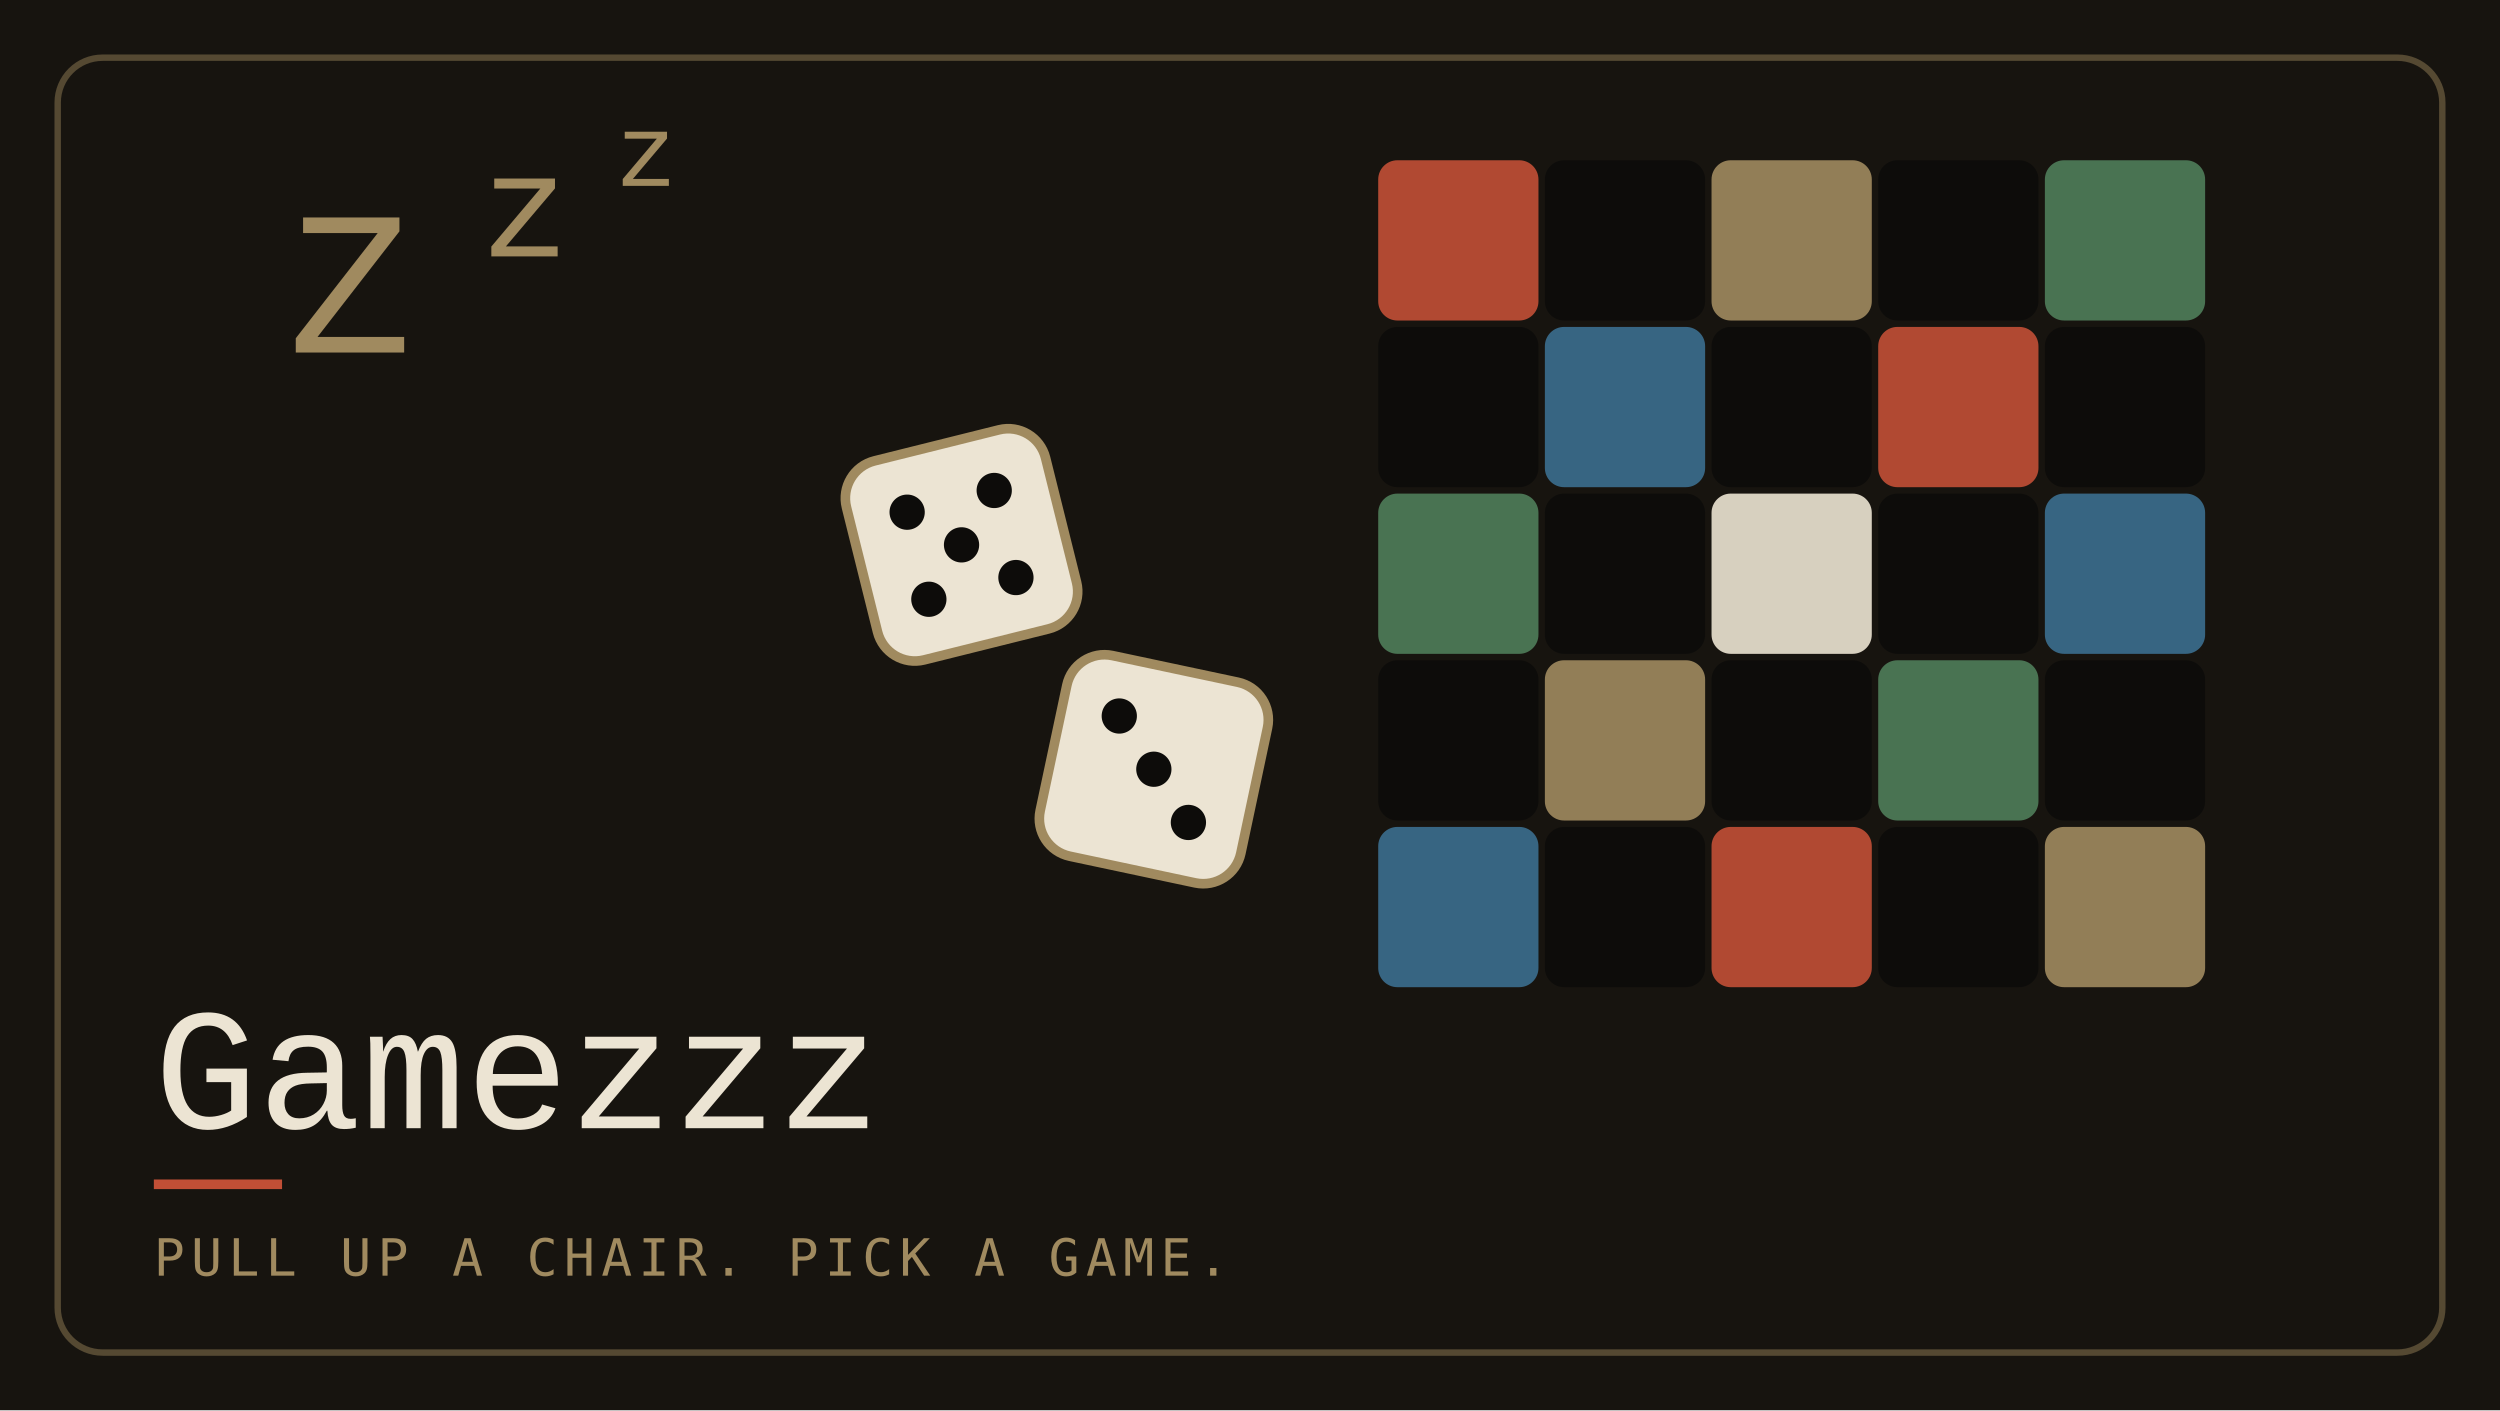
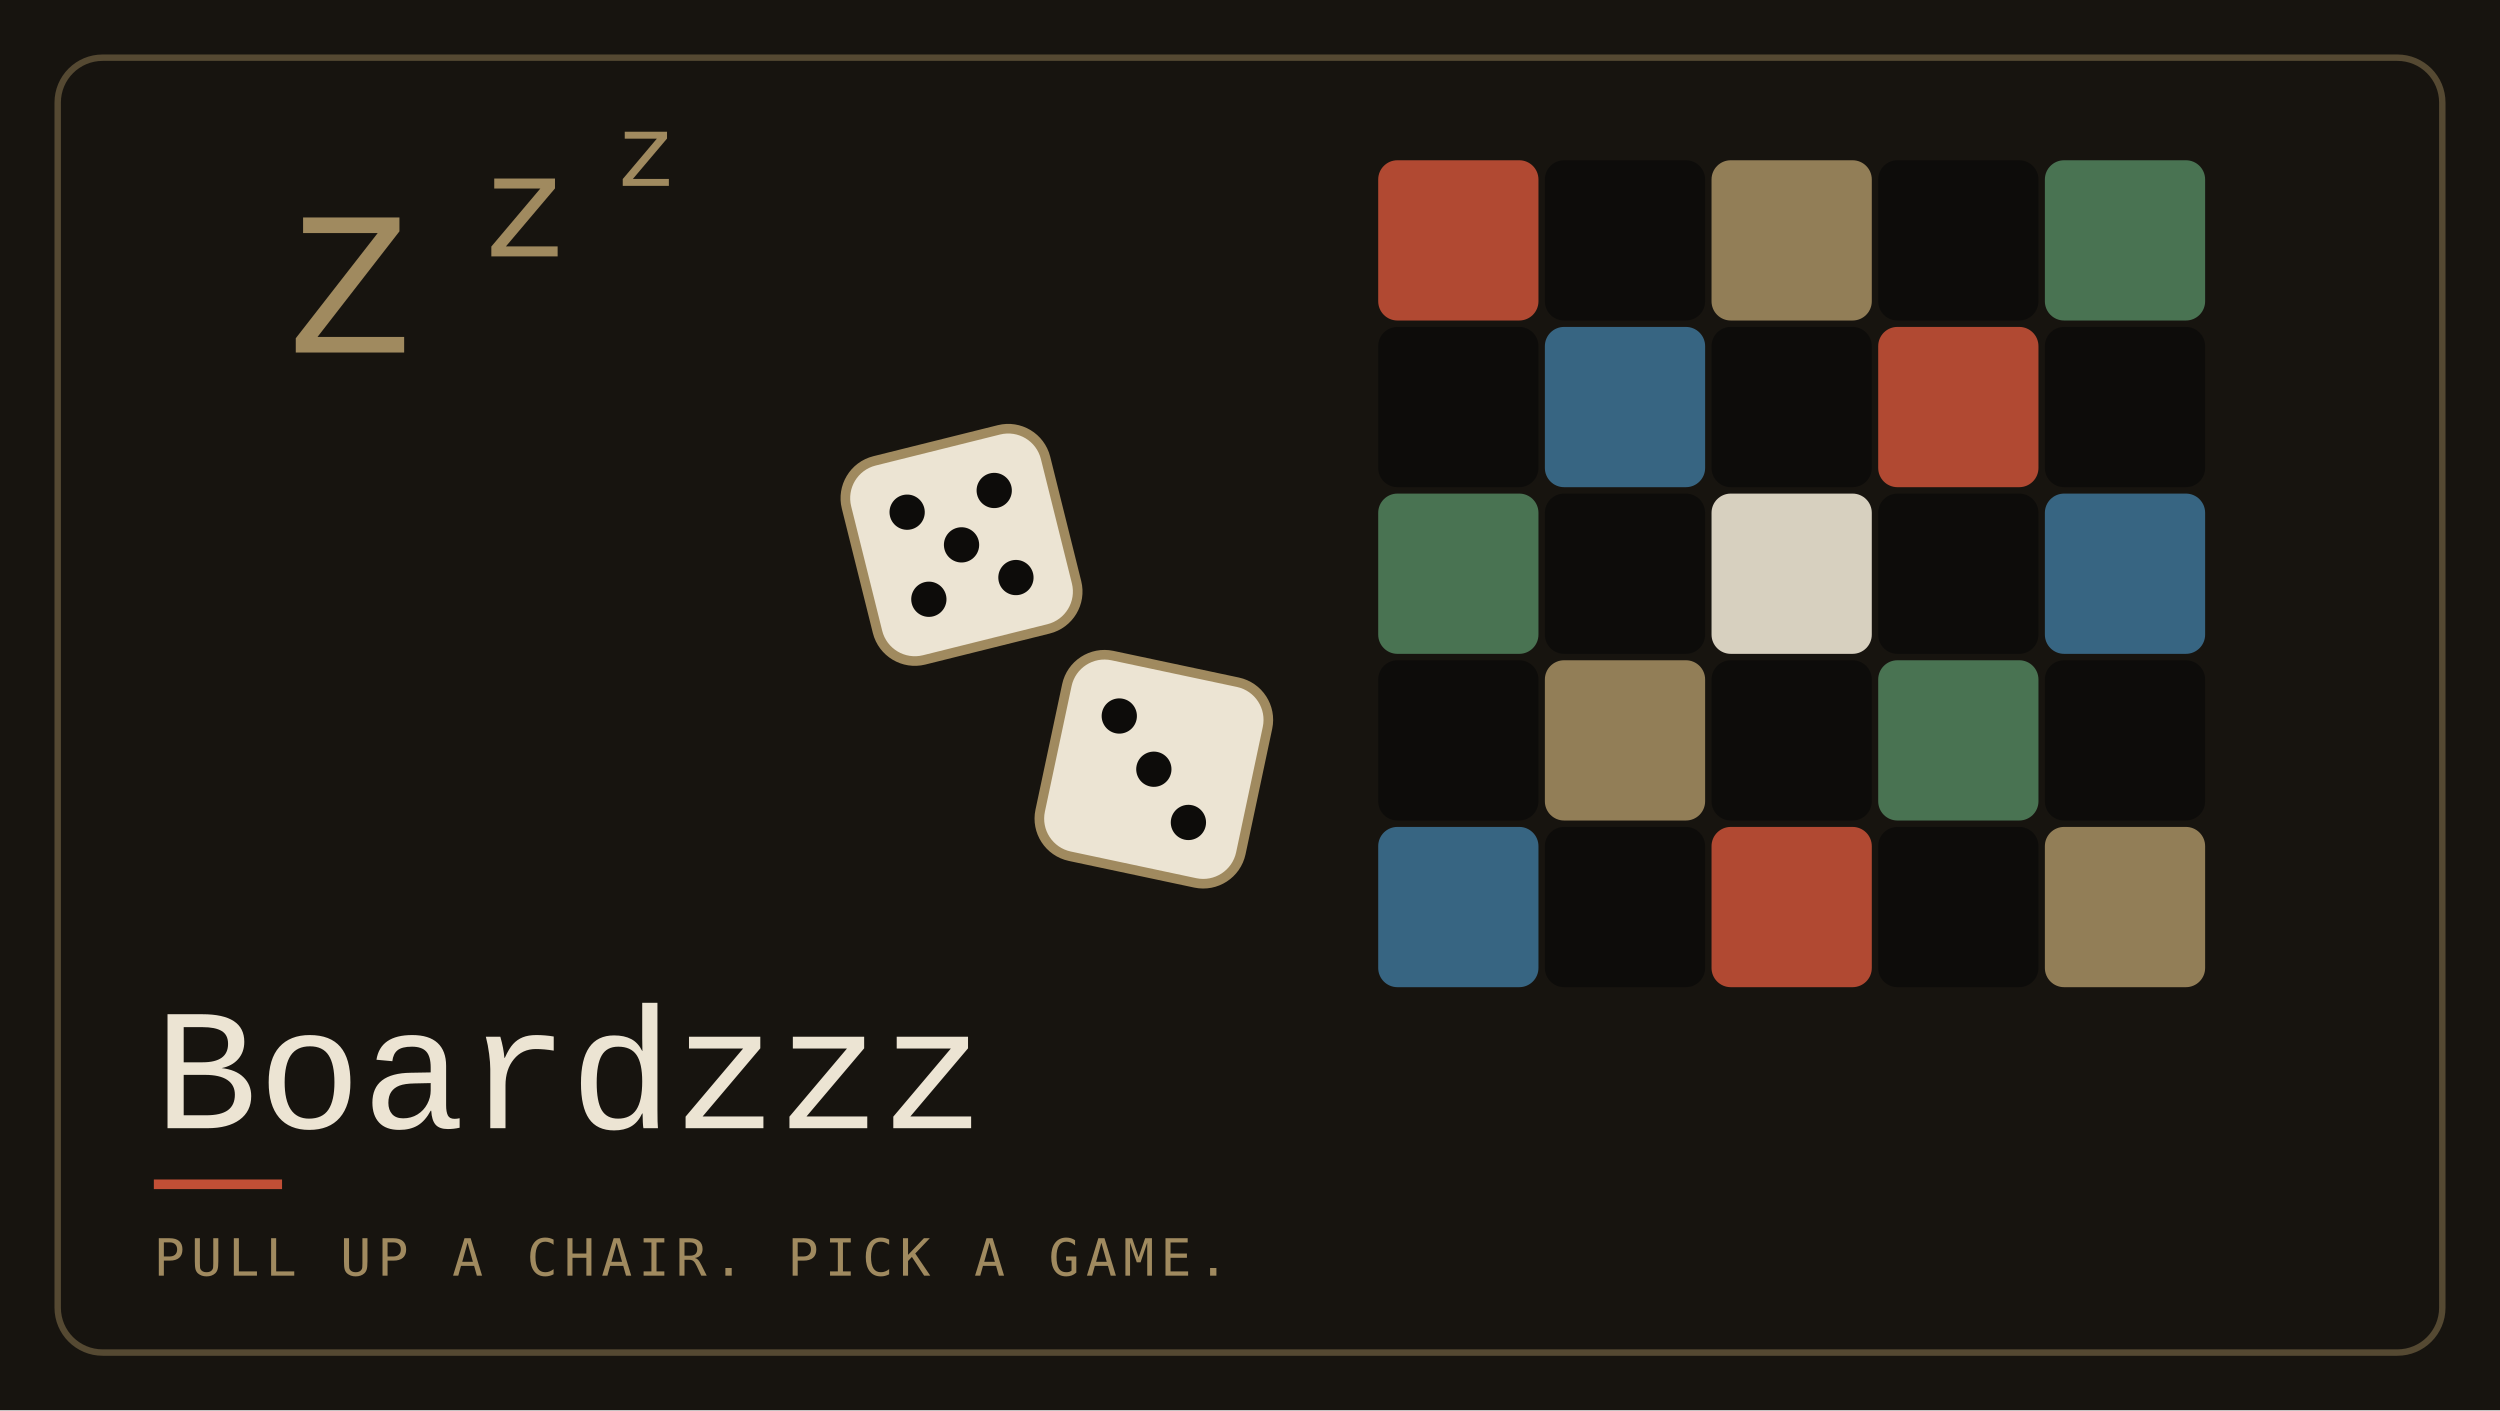
<svg xmlns="http://www.w3.org/2000/svg" viewBox="0 0 780 440" width="780" height="440">
  <rect width="780" height="440" fill="#17140f" />
  <rect x="18" y="18" width="744" height="404" rx="14" fill="none" stroke="#a08a5f" stroke-opacity=".45" stroke-width="2" />
  <rect x="430" y="50" width="50" height="50" rx="6" fill="#c24f36" opacity="0.9" />
  <rect x="482" y="50" width="50" height="50" rx="6" fill="#0d0c0a" opacity="1" />
  <rect x="534" y="50" width="50" height="50" rx="6" fill="#a08a5f" opacity="0.9" />
  <rect x="586" y="50" width="50" height="50" rx="6" fill="#0d0c0a" opacity="1" />
  <rect x="638" y="50" width="50" height="50" rx="6" fill="#4f7d5a" opacity="0.9" />
  <rect x="430" y="102" width="50" height="50" rx="6" fill="#0d0c0a" opacity="1" />
  <rect x="482" y="102" width="50" height="50" rx="6" fill="#3b6e8f" opacity="0.9" />
  <rect x="534" y="102" width="50" height="50" rx="6" fill="#0d0c0a" opacity="1" />
  <rect x="586" y="102" width="50" height="50" rx="6" fill="#c24f36" opacity="0.9" />
  <rect x="638" y="102" width="50" height="50" rx="6" fill="#0d0c0a" opacity="1" />
  <rect x="430" y="154" width="50" height="50" rx="6" fill="#4f7d5a" opacity="0.9" />
  <rect x="482" y="154" width="50" height="50" rx="6" fill="#0d0c0a" opacity="1" />
  <rect x="534" y="154" width="50" height="50" rx="6" fill="#ece4d3" opacity="0.9" />
  <rect x="586" y="154" width="50" height="50" rx="6" fill="#0d0c0a" opacity="1" />
  <rect x="638" y="154" width="50" height="50" rx="6" fill="#3b6e8f" opacity="0.9" />
  <rect x="430" y="206" width="50" height="50" rx="6" fill="#0d0c0a" opacity="1" />
  <rect x="482" y="206" width="50" height="50" rx="6" fill="#a08a5f" opacity="0.9" />
  <rect x="534" y="206" width="50" height="50" rx="6" fill="#0d0c0a" opacity="1" />
  <rect x="586" y="206" width="50" height="50" rx="6" fill="#4f7d5a" opacity="0.9" />
  <rect x="638" y="206" width="50" height="50" rx="6" fill="#0d0c0a" opacity="1" />
  <rect x="430" y="258" width="50" height="50" rx="6" fill="#3b6e8f" opacity="0.9" />
  <rect x="482" y="258" width="50" height="50" rx="6" fill="#0d0c0a" opacity="1" />
  <rect x="534" y="258" width="50" height="50" rx="6" fill="#c24f36" opacity="0.9" />
  <rect x="586" y="258" width="50" height="50" rx="6" fill="#0d0c0a" opacity="1" />
  <rect x="638" y="258" width="50" height="50" rx="6" fill="#a08a5f" opacity="0.9" />
  <g transform="translate(300 170) rotate(-14)">
    <rect x="-32" y="-32" width="64" height="64" rx="12" fill="#ece4d3" stroke="#a08a5f" stroke-width="3" />
    <circle cx="-14" cy="-14" r="5.5" fill="#0d0c0a" />
    <circle cx="14" cy="-14" r="5.5" fill="#0d0c0a" />
    <circle cx="0" cy="0" r="5.5" fill="#0d0c0a" />
    <circle cx="-14" cy="14" r="5.5" fill="#0d0c0a" />
    <circle cx="14" cy="14" r="5.5" fill="#0d0c0a" />
  </g>
  <g transform="translate(360 240) rotate(12)">
    <rect x="-32" y="-32" width="64" height="64" rx="12" fill="#ece4d3" stroke="#a08a5f" stroke-width="3" />
    <circle cx="-14" cy="-14" r="5.5" fill="#0d0c0a" />
    <circle cx="0" cy="0" r="5.5" fill="#0d0c0a" />
    <circle cx="14" cy="14" r="5.5" fill="#0d0c0a" />
  </g>
  <g font-family="'Special Elite','Courier New',monospace" fill="#a08a5f">
    <text x="90" y="110" font-size="64">Z</text>
    <text x="150" y="80" font-size="46">z</text>
    <text x="192" y="58" font-size="32">z</text>
  </g>
-   <text x="48" y="352" font-family="'Special Elite','Courier New',monospace" font-size="54" fill="#ece4d3">Gamezzz</text>
+   <text x="48" y="352" font-family="'Special Elite','Courier New',monospace" font-size="54" fill="#ece4d3">Boardzzz</text>
  <rect x="48" y="368" width="40" height="3" fill="#c24f36" />
  <text x="48" y="398" font-family="'IBM Plex Mono',ui-monospace,Menlo,monospace" font-size="16" letter-spacing="2" fill="#a08a5f">PULL UP A CHAIR. PICK A GAME.</text>
</svg>
